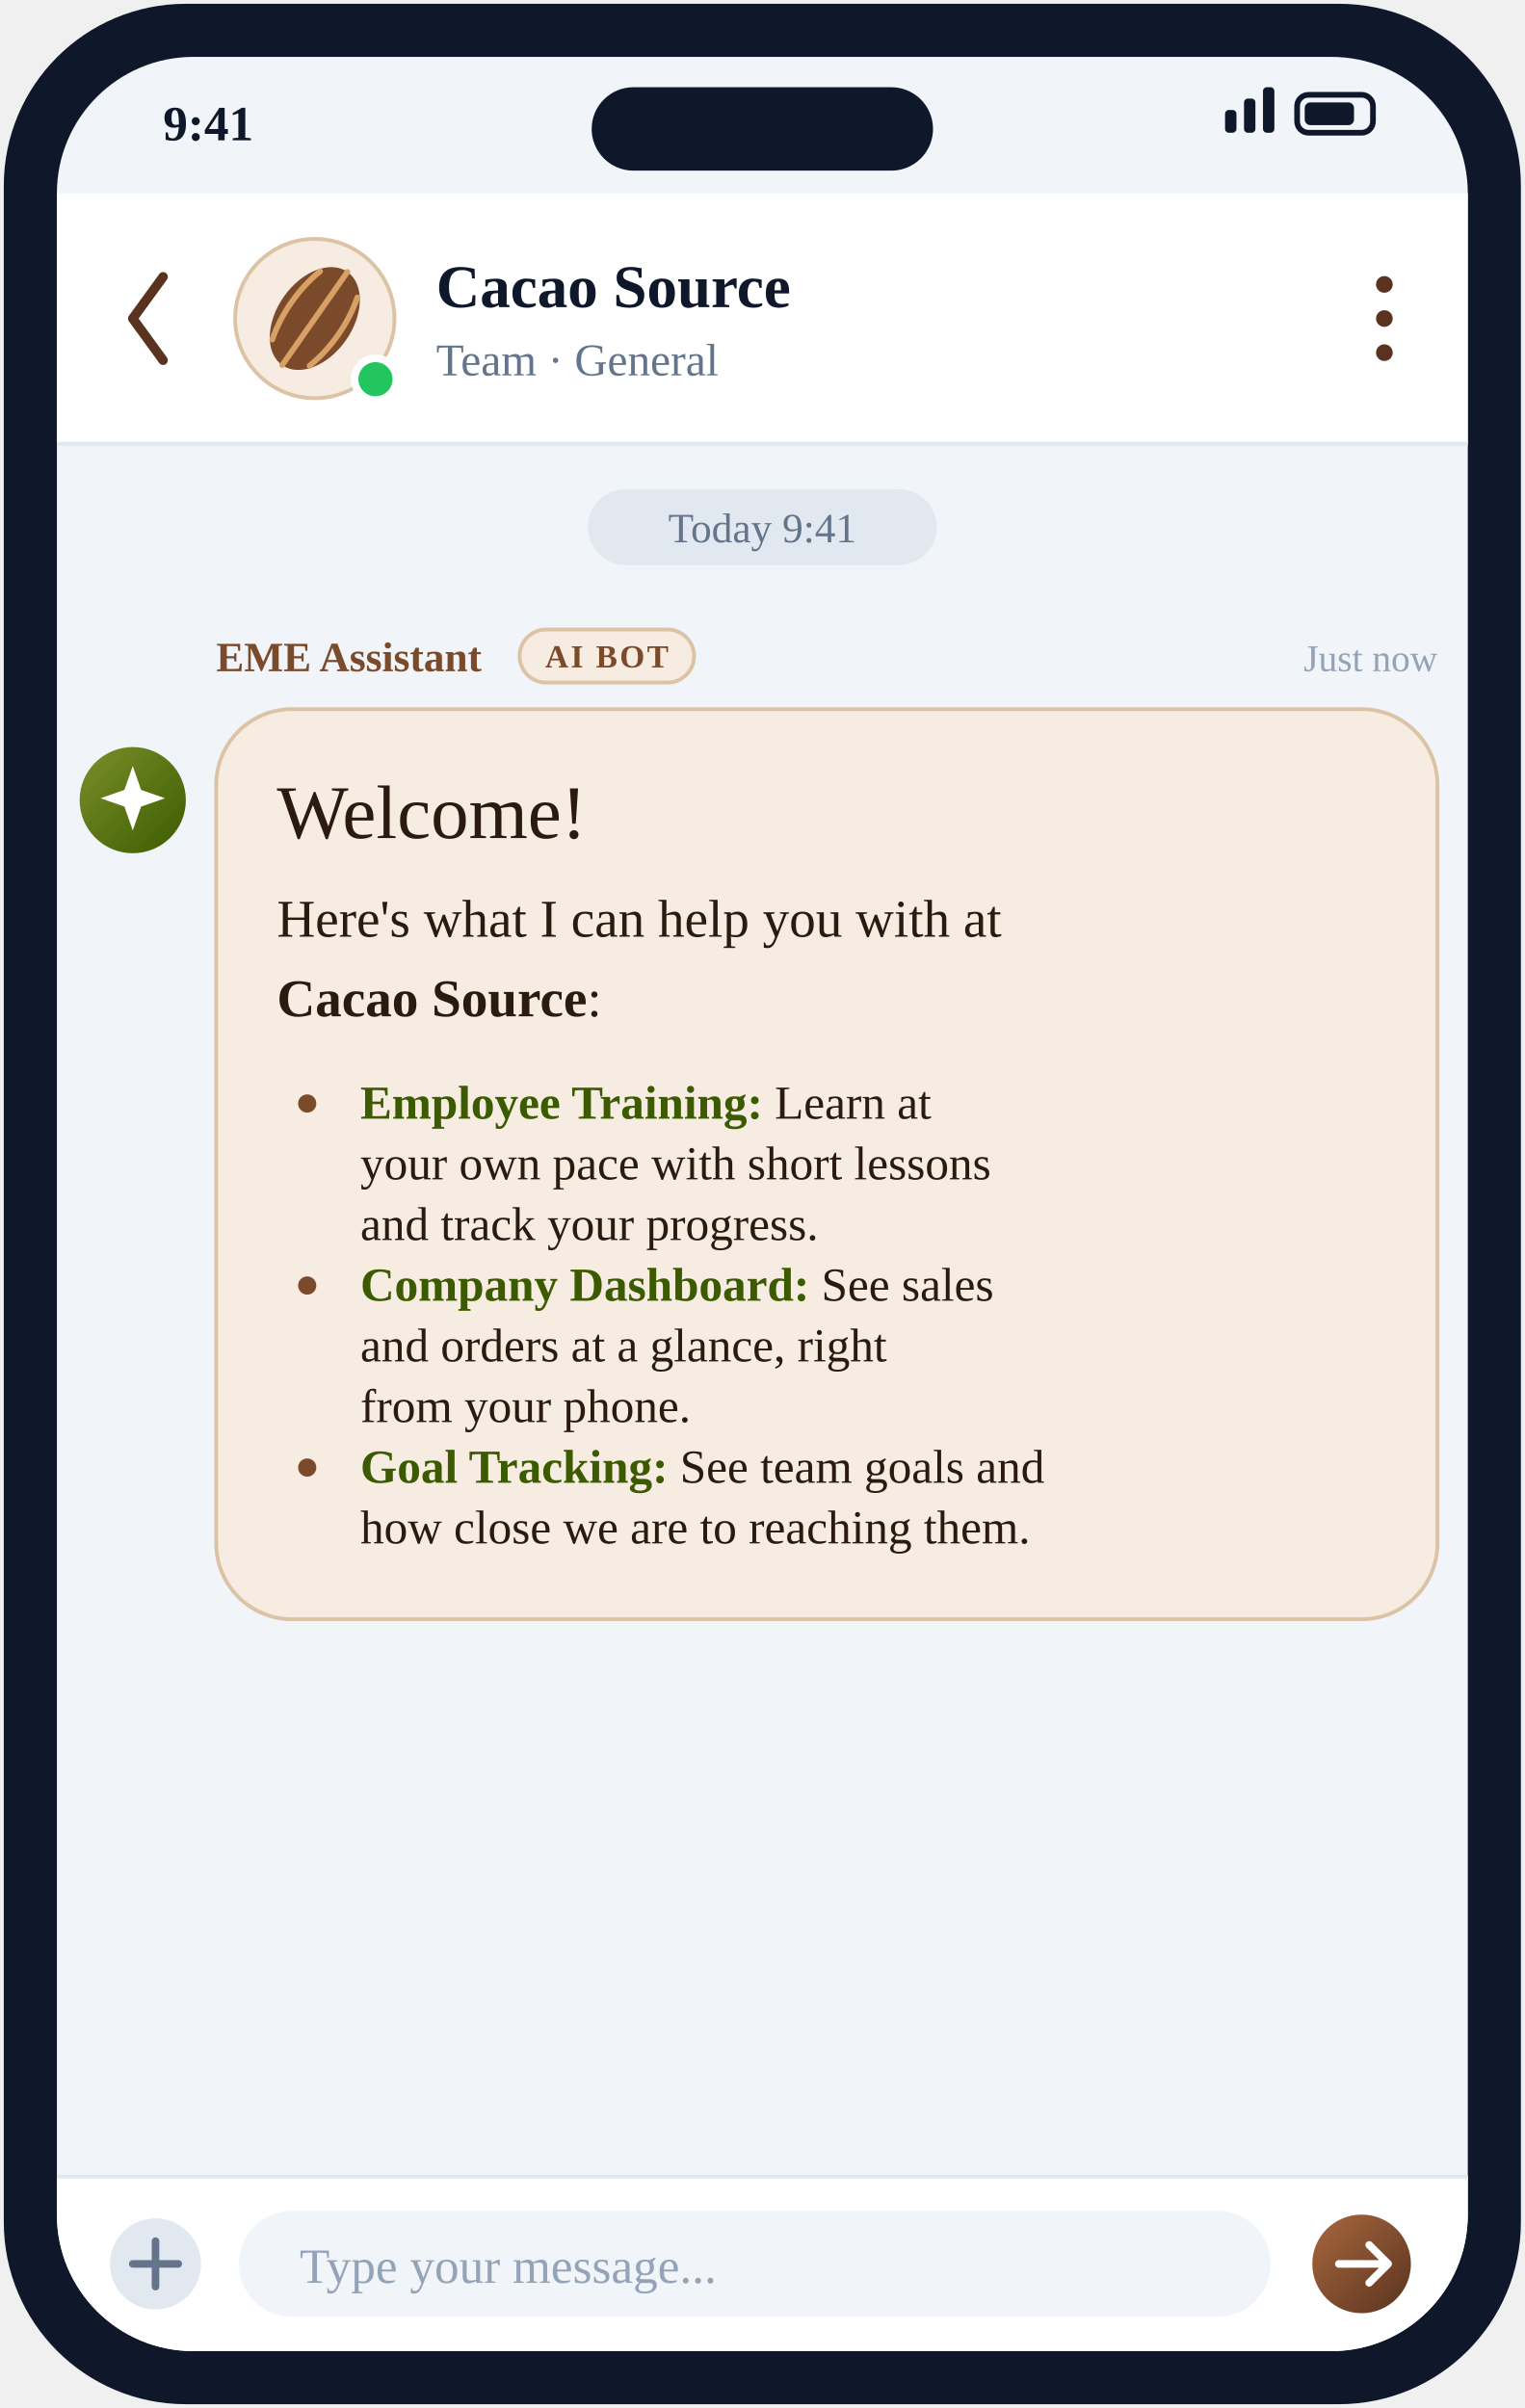
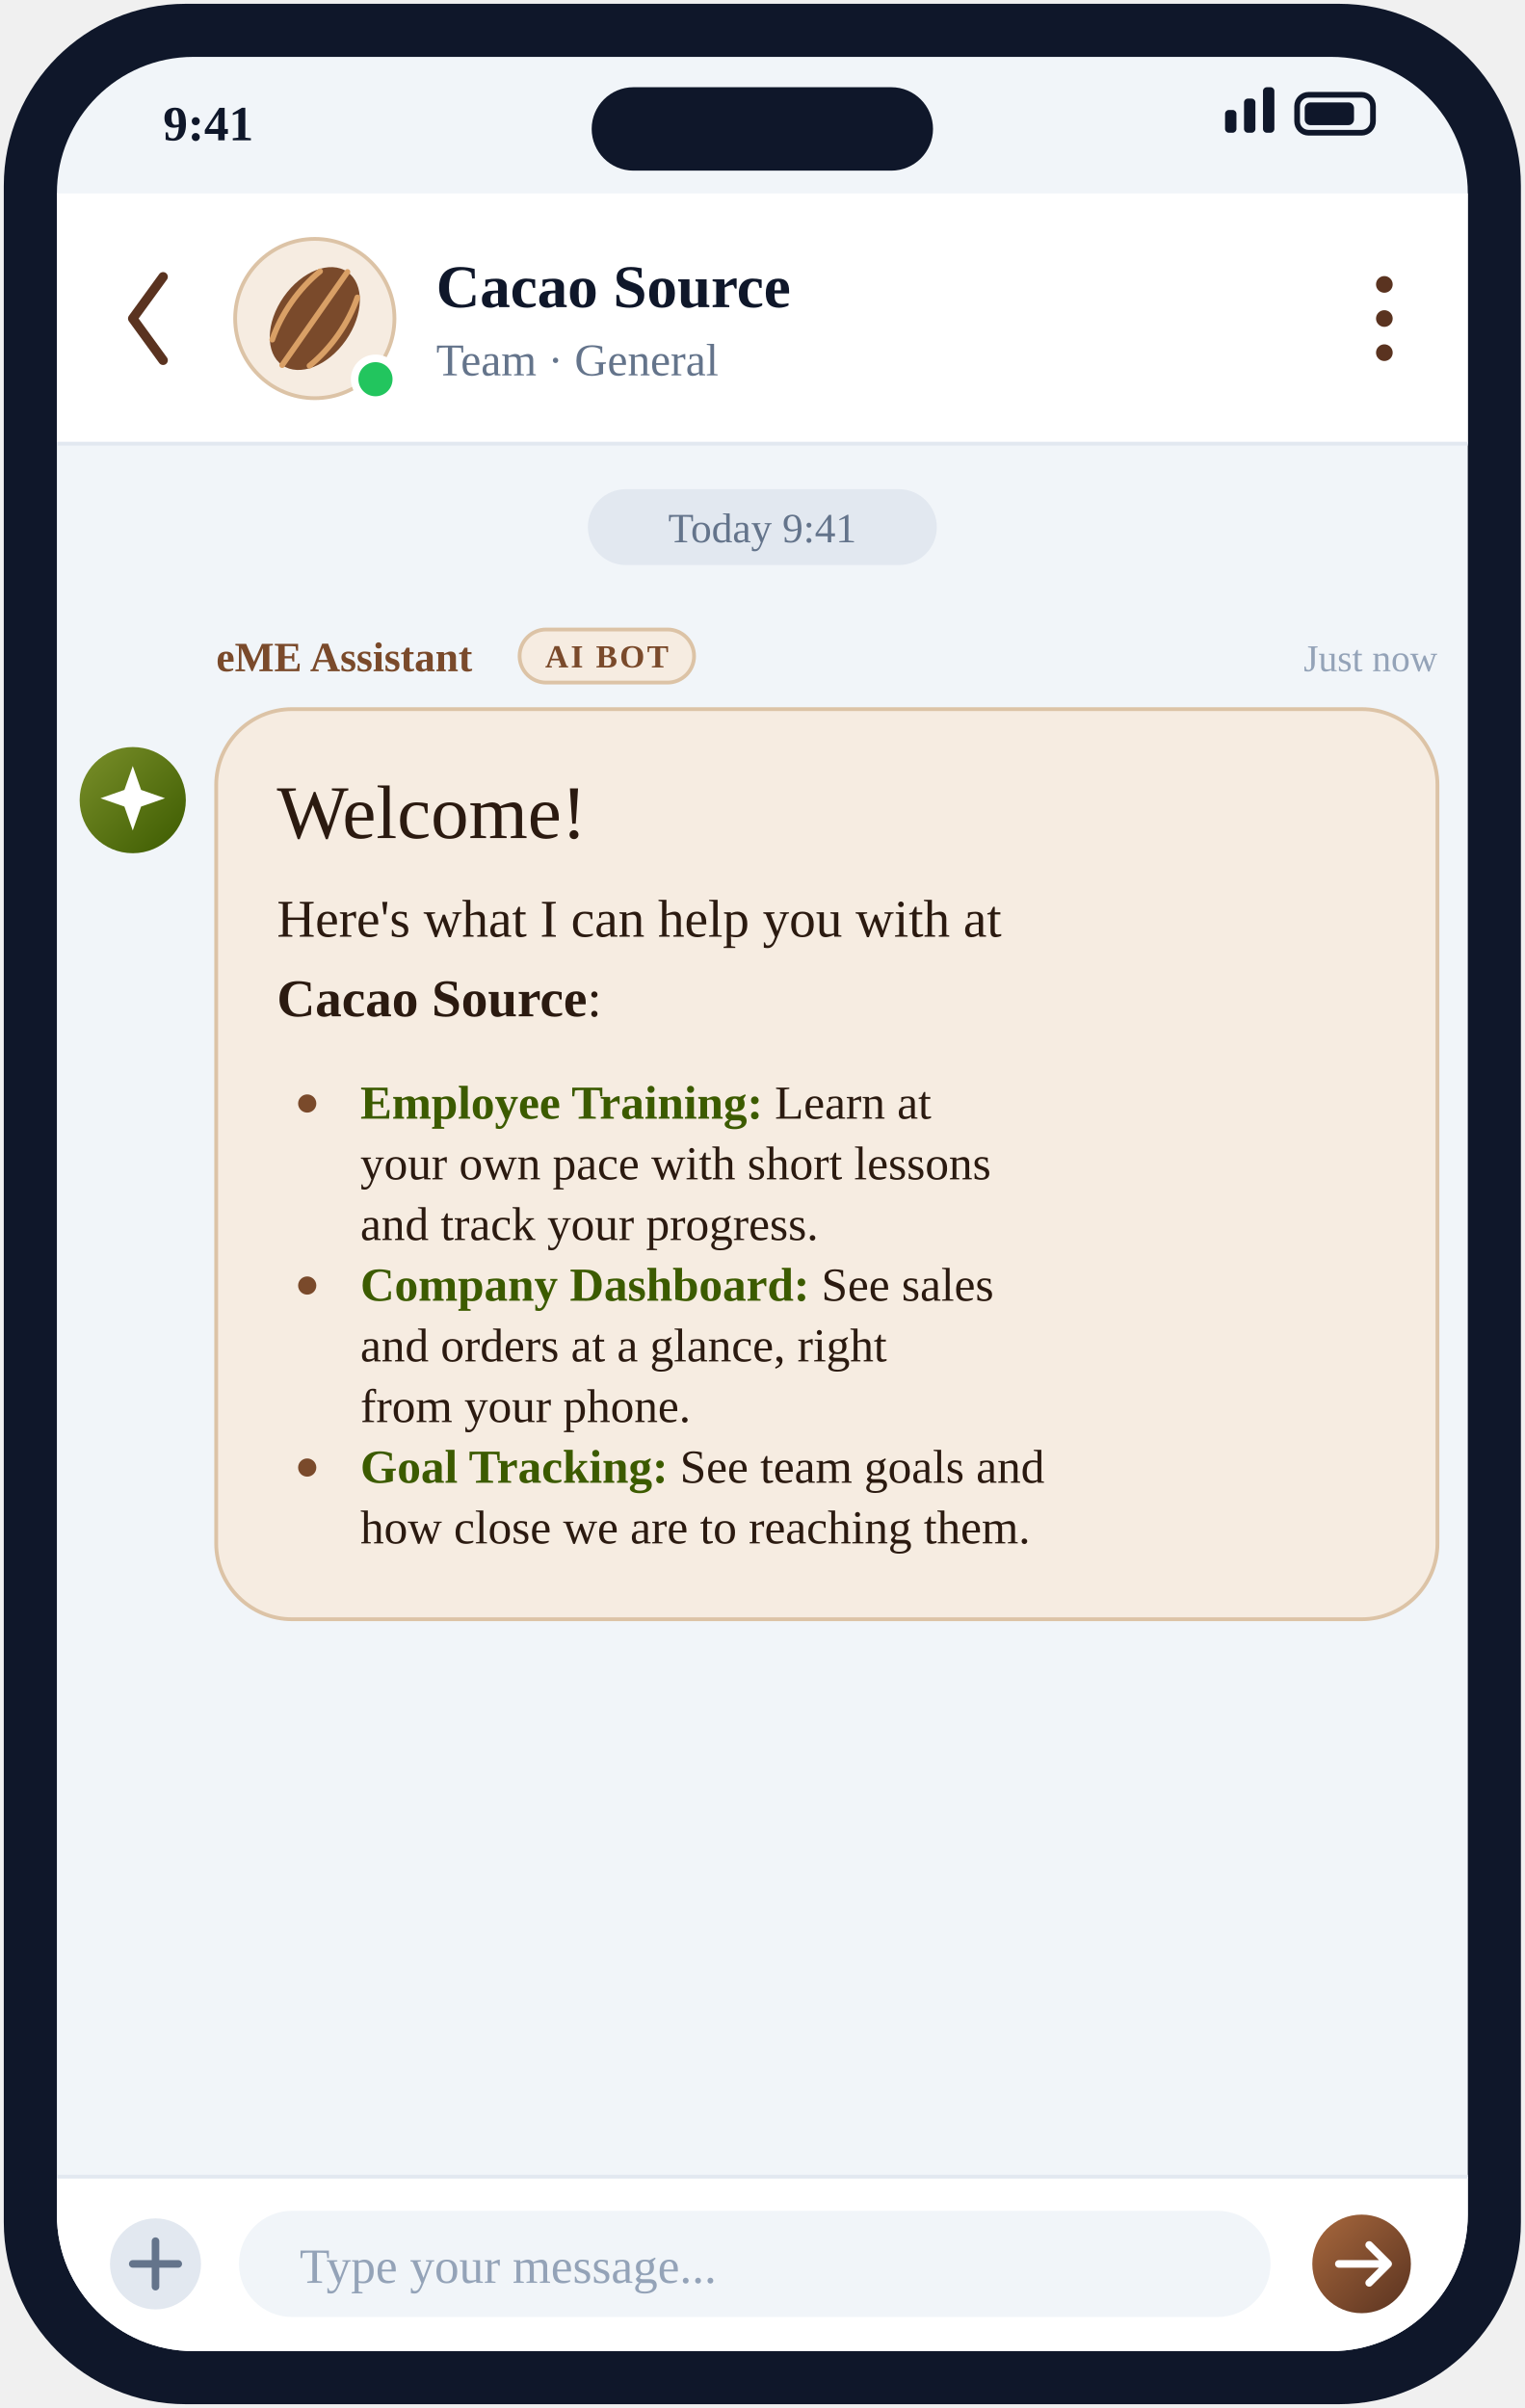
<svg xmlns="http://www.w3.org/2000/svg" viewBox="1 1 402 635" width="402" height="635" role="img" aria-labelledby="s6-t s6-d">
  <defs>
    <linearGradient id="s6-me" x1="0" y1="0" x2="1" y2="1">
      <stop offset="0" stop-color="#a8683d" />
      <stop offset="1" stop-color="#5a3320" />
    </linearGradient>
    <linearGradient id="s6-ai" x1="0" y1="0" x2="1" y2="1">
      <stop offset="0" stop-color="#7a8f2a" />
      <stop offset="1" stop-color="#3C5B00" />
    </linearGradient>
    <clipPath id="s6-screen">
      <rect x="16" y="16" width="372" height="605" rx="36" />
    </clipPath>
  </defs>
  <rect x="2" y="2" width="400" height="633" rx="48" fill="#0f172a" />
  <rect x="16" y="16" width="372" height="605" rx="36" fill="#f1f5f9" />
  <g clip-path="url(#s6-screen)">
    <rect x="157" y="24" width="90" height="22" rx="11" fill="#0f172a" />
    <text x="44" y="38" font-size="13" font-weight="700" fill="#0f172a">9:41</text>
    <g fill="#0f172a">
      <rect x="324" y="30" width="3" height="6" rx="1" />
      <rect x="329" y="27" width="3" height="9" rx="1" />
      <rect x="334" y="24" width="3" height="12" rx="1" />
      <rect x="343" y="26" width="20" height="10" rx="3" fill="none" stroke="#0f172a" stroke-width="1.5" />
      <rect x="345" y="28" width="13" height="6" rx="1.5" />
    </g>
    <path d="M16 52h372v66H16z" fill="#fff" />
    <line x1="16" y1="118" x2="388" y2="118" stroke="#e2e8f0" />
    <path d="M44 74l-8 11 8 11" fill="none" stroke="#5a3320" stroke-width="2.5" stroke-linecap="round" stroke-linejoin="round" />
    <circle cx="84" cy="85" r="21" fill="#f6ece1" stroke="#dcc3a6" />
    <g transform="rotate(35 84 85)">
      <ellipse cx="84" cy="85" rx="10" ry="15" fill="#7a4a2b" />
      <path d="M84 70v30M78 74c-2 7-2 15 0 22M90 74c2 7 2 15 0 22" stroke="#d9a066" stroke-width="1.5" fill="none" stroke-linecap="round" />
    </g>
    <circle cx="100" cy="101" r="5.5" fill="#22c55e" stroke="#fff" stroke-width="2" />
    <text x="116" y="82" font-size="16" font-weight="700" fill="#0f172a">Cacao Source</text>
    <text x="116" y="100" font-size="12" fill="#64748b">Team · General</text>
    <g fill="#5a3320">
      <circle cx="366" cy="76" r="2.2" />
      <circle cx="366" cy="85" r="2.2" />
      <circle cx="366" cy="94" r="2.2" />
    </g>
    <rect x="156" y="130" width="92" height="20" rx="10" fill="#e2e8f0" />
    <text x="202" y="144" text-anchor="middle" font-size="11" fill="#64748b">Today 9:41</text>
    <circle cx="36" cy="212" r="14" fill="url(#s6-ai)" />
    <path d="M36 203l2.2 6.3 6.3 2.2-6.3 2.2L36 220l-2.2-6.3-6.3-2.2 6.3-2.2z" fill="#fff" />
-     <text x="58" y="178" font-size="11" font-weight="700" fill="#7a4a2b">EME Assistant</text>
+     <text x="58" y="178" font-size="11" font-weight="700" fill="#7a4a2b">eME Assistant</text>
    <rect x="138" y="167" width="46" height="14" rx="7" fill="#f6ece1" stroke="#dcc3a6" />
    <text x="161" y="177" text-anchor="middle" font-size="8.5" font-weight="700" fill="#7a4a2b" letter-spacing=".6">AI BOT</text>
    <text x="380" y="178" text-anchor="end" font-size="10" fill="#94a3b8">Just now</text>
    <rect x="58" y="188" width="322" height="240" rx="20" fill="#f6ece1" stroke="#dcc3a6" />
    <text x="74" y="222" class="h" font-size="20" fill="#2b1a10">Welcome!</text>
    <text x="74" y="248" class="b" font-size="14" fill="#2b1a10">Here's what I can help you with at</text>
    <text x="74" y="269" class="b" font-size="14" fill="#2b1a10">
      <tspan font-weight="700">Cacao Source</tspan>:</text>
    <circle cx="82" cy="292" r="2.4" fill="#7a4a2b" />
    <text x="96" y="296" class="b" font-size="12.5" fill="#2b1a10">
      <tspan font-weight="700" fill="#3C5B00">Employee Training:</tspan> Learn at</text>
    <text x="96" y="312" class="b" font-size="12.5" fill="#2b1a10">your own pace with short lessons</text>
    <text x="96" y="328" class="b" font-size="12.5" fill="#2b1a10">and track your progress.</text>
    <circle cx="82" cy="340" r="2.4" fill="#7a4a2b" />
    <text x="96" y="344" class="b" font-size="12.5" fill="#2b1a10">
      <tspan font-weight="700" fill="#3C5B00">Company Dashboard:</tspan> See sales</text>
    <text x="96" y="360" class="b" font-size="12.5" fill="#2b1a10">and orders at a glance, right</text>
    <text x="96" y="376" class="b" font-size="12.5" fill="#2b1a10">from your phone.</text>
    <circle cx="82" cy="388" r="2.4" fill="#7a4a2b" />
    <text x="96" y="392" class="b" font-size="12.5" fill="#2b1a10">
      <tspan font-weight="700" fill="#3C5B00">Goal Tracking:</tspan> See team goals and</text>
    <text x="96" y="408" class="b" font-size="12.5" fill="#2b1a10">how close we are to reaching them.</text>
    <rect x="16" y="575" width="372" height="46" fill="#fff" />
    <line x1="16" y1="575" x2="388" y2="575" stroke="#e2e8f0" />
    <circle cx="42" cy="598" r="12" fill="#e2e8f0" />
    <path d="M42 592v12M36 598h12" stroke="#64748b" stroke-width="2" stroke-linecap="round" />
    <rect x="64" y="584" width="272" height="28" rx="14" fill="#f1f5f9" />
    <text x="80" y="603" font-size="13" fill="#94a3b8">Type your message...</text>
    <circle cx="360" cy="598" r="13" fill="url(#s6-me)" />
    <path d="M354 598h12M362 593l5 5-5 5" fill="none" stroke="#fff" stroke-width="2" stroke-linecap="round" stroke-linejoin="round" />
  </g>
</svg>
